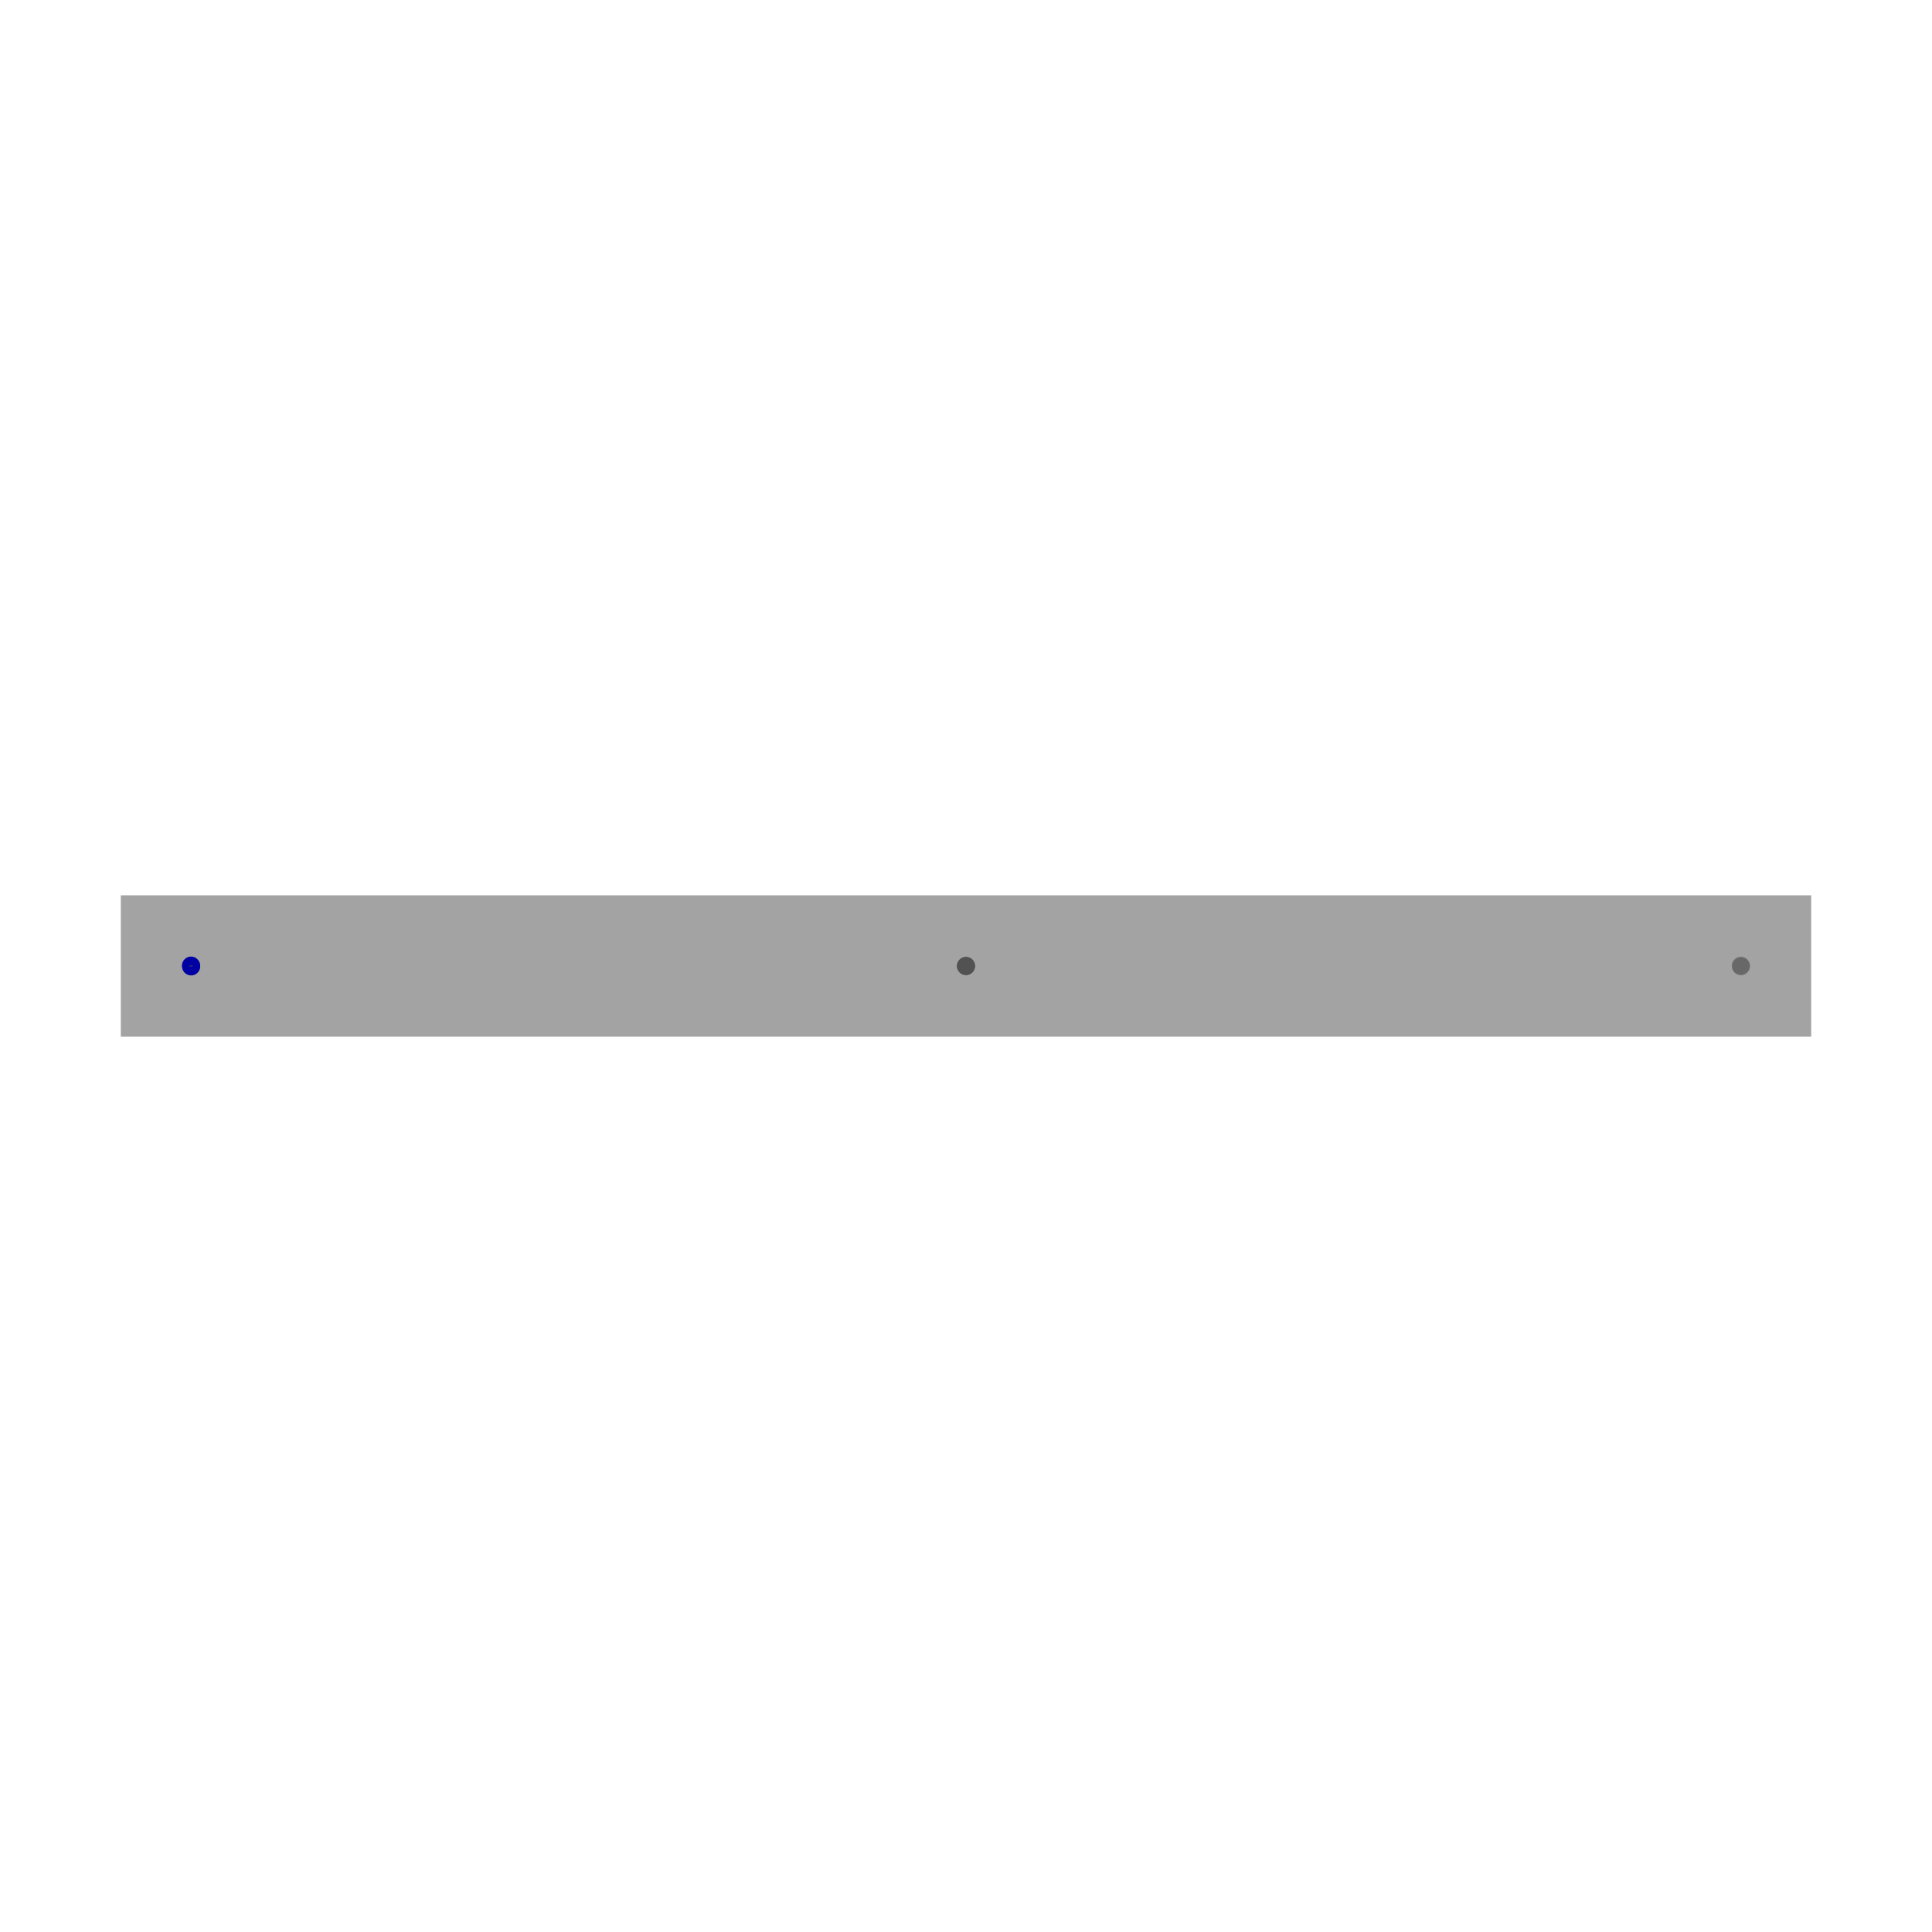
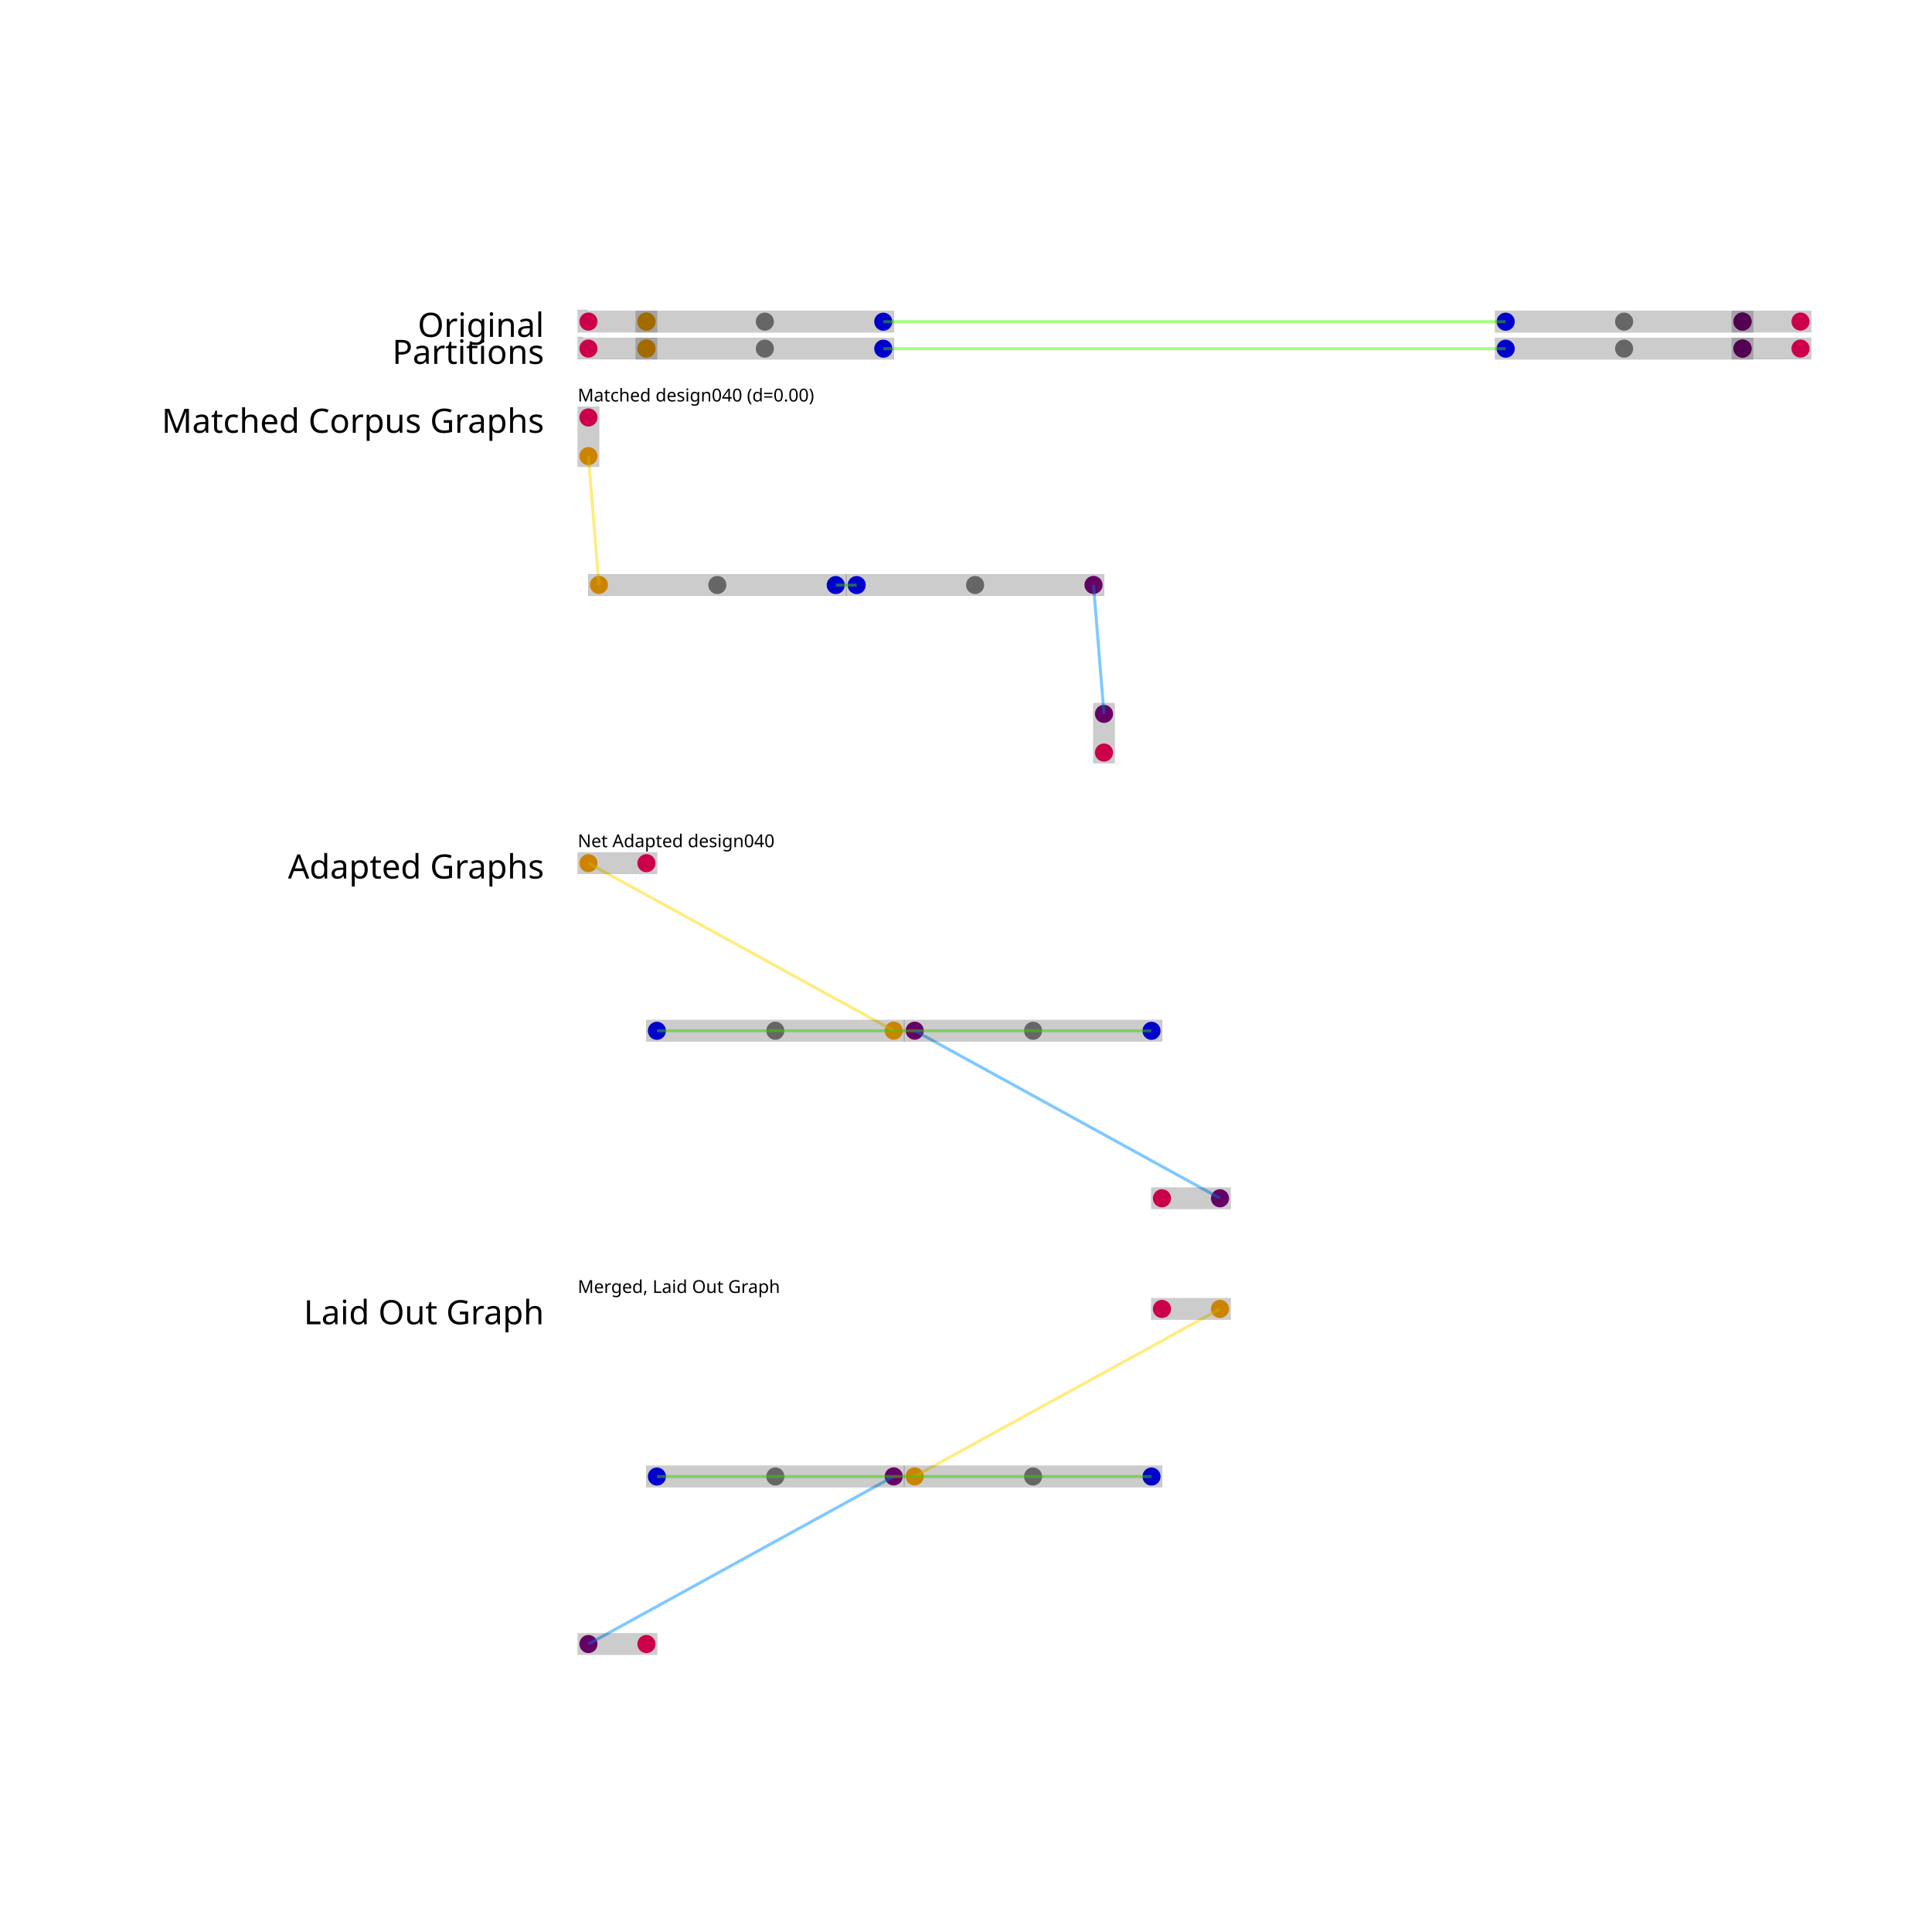
<svg xmlns="http://www.w3.org/2000/svg" width="640" height="640" viewBox="0 0 640 640">
  <rect width="100%" height="100%" fill="white" />
  <g>
-     <circle data-type="point" data-label="schematic_component_0_center component_center center_schematic_component_0" data-x="0" data-y="0" cx="320" cy="320" r="3" fill="gray" />
-   </g>
-   <g>
-     <circle data-type="point" data-label="schematic_port_0 normal unnamedsubcircuit7_connectivity_net0" data-x="-0.5512907000000002" data-y="0.0002732499999993365" cx="63.283" cy="319.873" r="3" fill="blue" />
-   </g>
-   <g>
-     <circle data-type="point" data-label="schematic_port_1 not_connected disconnected-0" data-x="0.5512907000000002" data-y="-0.0002732499999993365" cx="576.717" cy="320.127" r="3" fill="rgba(0, 0, 0, 0.2)" />
-   </g>
-   <g>
-     <circle data-type="point" data-label="schematic_component_1_center component_center center_schematic_component_1" data-x="0" data-y="0" cx="320" cy="320" r="3" fill="gray" />
-   </g>
-   <g>
-     <circle data-type="point" data-label="schematic_port_2 normal unnamedsubcircuit7_connectivity_net0" data-x="-0.5512093000000002" data-y="-0.00027334999999961695" cx="63.321" cy="320.127" r="3" fill="blue" />
-   </g>
-   <g>
-     <circle data-type="point" data-label="schematic_port_3 not_connected disconnected-1" data-x="0.5512093000000002" data-y="0.00027334999999961695" cx="576.679" cy="319.873" r="3" fill="rgba(0, 0, 0, 0.2)" />
-   </g>
-   <g>
-     <polyline data-points="-0.5512907000000002,0.0002732499999993365 -0.5512093000000002,-0.00027334999999961695" data-type="line" data-label="" points="63.283,319.873 63.321,320.127" fill="none" stroke="hsl(72, 100%, 50%, 0.5)" stroke-width="1" />
-   </g>
-   <g>
-     <rect data-type="rect" data-label="schematic_component_0" data-x="0" data-y="0" x="40" y="296.59" width="560" height="46.821" fill="rgba(0, 0, 0, 0.2)" stroke="black" stroke-width="0.002" />
-   </g>
-   <g>
-     <rect data-type="rect" data-label="schematic_component_1" data-x="0" data-y="0" x="40.038" y="296.589" width="559.924" height="46.821" fill="rgba(0, 0, 0, 0.2)" stroke="black" stroke-width="0.002" />
-   </g>
+     <circle data-type="point" data-label="schematic_component_0_center component_center center_schematic_component_0" data-x="-2" data-y="0" cx="253.367" cy="106.545" r="3" fill="gray" />
+   </g>
+   <g>
+     <circle data-type="point" data-label="schematic_port_0 vcc unnamedsubcircuit7_connectivity_net0" data-x="-2.5512907" data-y="0.0002732499999993365" cx="214.137" cy="106.525" r="3" fill="orange" />
+   </g>
+   <g>
+     <circle data-type="point" data-label="schematic_port_1 normal unnamedsubcircuit7_connectivity_net2" data-x="-1.4487092999999995" data-y="-0.0002732499999993365" cx="292.597" cy="106.564" r="3" fill="blue" />
+   </g>
+   <g>
+     <circle data-type="point" data-label="schematic_component_1_center component_center center_schematic_component_1" data-x="2" data-y="0" cx="538.005" cy="106.545" r="3" fill="gray" />
+   </g>
+   <g>
+     <circle data-type="point" data-label="schematic_port_2 normal unnamedsubcircuit7_connectivity_net2" data-x="1.4487906999999995" data-y="-0.00027334999999961695" cx="498.781" cy="106.564" r="3" fill="blue" />
+   </g>
+   <g>
+     <circle data-type="point" data-label="schematic_port_3 gnd unnamedsubcircuit7_connectivity_net1" data-x="2.5512093" data-y="0.00027334999999961695" cx="577.229" cy="106.525" r="3" fill="purple" />
+   </g>
+   <g>
+     <circle data-type="point" data-label="schematic_net_label_0_pin vcc unnamedsubcircuit7_connectivity_net0" data-x="-2.5512907" data-y="0.0002732499999993365" cx="214.137" cy="106.525" r="3" fill="orange" />
+   </g>
+   <g>
+     <circle data-type="point" data-label="schematic_net_label_0_center netlabel_center schematic_net_label_0_center" data-x="-2.8212907" data-y="0.0002732499999993365" cx="194.924" cy="106.525" r="3" fill="hsl(338.4, 100%, 50%, 1)" />
+   </g>
+   <g>
+     <circle data-type="point" data-label="schematic_net_label_1_pin gnd unnamedsubcircuit7_connectivity_net1" data-x="2.5512093" data-y="0.00027334999999961695" cx="577.229" cy="106.525" r="3" fill="purple" />
+   </g>
+   <g>
+     <circle data-type="point" data-label="schematic_net_label_1_center netlabel_center schematic_net_label_1_center" data-x="2.8212093" data-y="0.00027334999999961695" cx="596.442" cy="106.525" r="3" fill="hsl(338.4, 100%, 50%, 1)" />
+   </g>
+   <g>
+     <circle data-type="point" data-label="schematic_component_0_center component_center center_schematic_component_0" data-x="-2" data-y="-0.12568337499999904" cx="253.367" cy="115.488" r="3" fill="gray" />
+   </g>
+   <g>
+     <circle data-type="point" data-label="schematic_port_0 vcc unnamedsubcircuit7_connectivity_net0" data-x="-2.5512907" data-y="-0.1254101249999997" cx="214.137" cy="115.469" r="3" fill="orange" />
+   </g>
+   <g>
+     <circle data-type="point" data-label="schematic_port_1 normal unnamedsubcircuit7_connectivity_net2" data-x="-1.4487092999999995" data-y="-0.12595662499999838" cx="292.597" cy="115.508" r="3" fill="blue" />
+   </g>
+   <g>
+     <circle data-type="point" data-label="schematic_component_1_center component_center center_schematic_component_1" data-x="2" data-y="-0.12568337499999904" cx="538.005" cy="115.488" r="3" fill="gray" />
+   </g>
+   <g>
+     <circle data-type="point" data-label="schematic_port_2 normal unnamedsubcircuit7_connectivity_net2" data-x="1.4487906999999995" data-y="-0.12595672499999866" cx="498.781" cy="115.508" r="3" fill="blue" />
+   </g>
+   <g>
+     <circle data-type="point" data-label="schematic_port_3 gnd unnamedsubcircuit7_connectivity_net1" data-x="2.5512093" data-y="-0.12541002499999943" cx="577.229" cy="115.469" r="3" fill="purple" />
+   </g>
+   <g>
+     <circle data-type="point" data-label="schematic_net_label_0_pin vcc unnamedsubcircuit7_connectivity_net0" data-x="-2.5512907" data-y="-0.1254101249999997" cx="214.137" cy="115.469" r="3" fill="orange" />
+   </g>
+   <g>
+     <circle data-type="point" data-label="schematic_net_label_0_center netlabel_center schematic_net_label_0_center" data-x="-2.8212907" data-y="-0.1254101249999997" cx="194.924" cy="115.469" r="3" fill="hsl(338.4, 100%, 50%, 1)" />
+   </g>
+   <g>
+     <circle data-type="point" data-label="schematic_net_label_1_pin gnd unnamedsubcircuit7_connectivity_net1" data-x="2.5512093" data-y="-0.12541002499999943" cx="577.229" cy="115.469" r="3" fill="purple" />
+   </g>
+   <g>
+     <circle data-type="point" data-label="schematic_net_label_1_center netlabel_center schematic_net_label_1_center" data-x="2.8212093" data-y="-0.12541002499999943" cx="596.442" cy="115.469" r="3" fill="hsl(338.4, 100%, 50%, 1)" />
+   </g>
+   <g>
+     <circle data-type="point" data-label="schematic_component_0_center component_center center_schematic_component_0" data-x="-2.2212907" data-y="-1.2260250624999984" cx="237.62" cy="193.788" r="3" fill="gray" />
+   </g>
+   <g>
+     <circle data-type="point" data-label="schematic_port_0 vcc unnamedsubcircuit1719_connectivity_net0" data-x="-2.7725814" data-y="-1.225751812499999" cx="198.39" cy="193.769" r="3" fill="orange" />
+   </g>
+   <g>
+     <circle data-type="point" data-label="schematic_port_1 normal unnamedsubcircuit1719_connectivity_net1" data-x="-1.6699999999999997" data-y="-1.2262983124999978" cx="276.85" cy="193.808" r="3" fill="blue" />
+   </g>
+   <g>
+     <circle data-type="point" data-label="schematic_component_1_center component_center center_schematic_component_1" data-x="-1.0212907" data-y="-1.2260250624999984" cx="323.012" cy="193.788" r="3" fill="gray" />
+   </g>
+   <g>
+     <circle data-type="point" data-label="schematic_port_2 normal unnamedsubcircuit1719_connectivity_net1" data-x="-1.5725000000000002" data-y="-1.226298412499998" cx="283.788" cy="193.808" r="3" fill="blue" />
+   </g>
+   <g>
+     <circle data-type="point" data-label="schematic_port_3 gnd unnamedsubcircuit1719_connectivity_net2" data-x="-0.47008139999999976" data-y="-1.2257517124999988" cx="362.235" cy="193.769" r="3" fill="purple" />
+   </g>
+   <g>
+     <circle data-type="point" data-label="schematic_net_label_0_pin vcc unnamedsubcircuit1719_connectivity_net0" data-x="-2.8212907" data-y="-0.6260250624999985" cx="194.924" cy="151.092" r="3" fill="orange" />
+   </g>
+   <g>
+     <circle data-type="point" data-label="schematic_net_label_0_center netlabel_center schematic_net_label_0_center" data-x="-2.8212907" data-y="-0.4460250624999984" cx="194.924" cy="138.284" r="3" fill="hsl(338.4, 100%, 50%, 1)" />
+   </g>
+   <g>
+     <circle data-type="point" data-label="schematic_net_label_1_pin gnd unnamedsubcircuit1719_connectivity_net2" data-x="-0.4212906999999999" data-y="-1.8260250624999985" cx="365.707" cy="236.484" r="3" fill="purple" />
+   </g>
+   <g>
+     <circle data-type="point" data-label="schematic_net_label_1_center netlabel_center schematic_net_label_1_center" data-x="-0.4212906999999999" data-y="-2.0060250624999982" cx="365.707" cy="249.293" r="3" fill="hsl(338.4, 100%, 50%, 1)" />
+   </g>
+   <g>
+     <circle data-type="point" data-label="schematic_component_0_center component_center center_schematic_component_0" data-x="-1.9512907" data-y="-3.3010250624999986" cx="256.833" cy="341.444" r="3" fill="gray" />
+   </g>
+   <g>
+     <circle data-type="point" data-label="schematic_port_0 vcc unnamedsubcircuit7_connectivity_net0" data-x="-1.4" data-y="-3.3007518124999993" cx="296.063" cy="341.425" r="3" fill="orange" />
+   </g>
+   <g>
+     <circle data-type="point" data-label="schematic_port_1 normal unnamedsubcircuit7_connectivity_net2" data-x="-2.5025814000000004" data-y="-3.301298312499998" cx="217.604" cy="341.464" r="3" fill="blue" />
+   </g>
+   <g>
+     <circle data-type="point" data-label="schematic_component_1_center component_center center_schematic_component_1" data-x="-0.7512907" data-y="-3.3010250624999986" cx="342.225" cy="341.444" r="3" fill="gray" />
+   </g>
+   <g>
+     <circle data-type="point" data-label="schematic_port_2 normal unnamedsubcircuit7_connectivity_net2" data-x="-0.20008139999999952" data-y="-3.3012984124999982" cx="381.448" cy="341.464" r="3" fill="blue" />
+   </g>
+   <g>
+     <circle data-type="point" data-label="schematic_port_3 gnd unnamedsubcircuit7_connectivity_net1" data-x="-1.3025" data-y="-3.300751712499999" cx="303.001" cy="341.425" r="3" fill="purple" />
+   </g>
+   <g>
+     <circle data-type="point" data-label="schematic_net_label_0_pin vcc unnamedsubcircuit7_connectivity_net0" data-x="-2.8212907" data-y="-2.521025062499999" cx="194.924" cy="285.94" r="3" fill="orange" />
+   </g>
+   <g>
+     <circle data-type="point" data-label="schematic_net_label_0_center netlabel_center schematic_net_label_0_center" data-x="-2.5512907" data-y="-2.521025062499999" cx="214.137" cy="285.94" r="3" fill="hsl(338.4, 100%, 50%, 1)" />
+   </g>
+   <g>
+     <circle data-type="point" data-label="schematic_net_label_1_pin gnd unnamedsubcircuit7_connectivity_net1" data-x="0.11870930000000035" data-y="-4.081025062499998" cx="404.133" cy="396.949" r="3" fill="purple" />
+   </g>
+   <g>
+     <circle data-type="point" data-label="schematic_net_label_1_center netlabel_center schematic_net_label_1_center" data-x="-0.1512906999999999" data-y="-4.081025062499998" cx="384.92" cy="396.949" r="3" fill="hsl(338.4, 100%, 50%, 1)" />
+   </g>
+   <g>
+     <circle data-type="point" data-label="schematic_component_0_center component_center center_schematic_component_0" data-x="-0.7512906999999998" data-y="-5.376025062499998" cx="342.225" cy="489.1" r="3" fill="gray" />
+   </g>
+   <g>
+     <circle data-type="point" data-label="schematic_port_0 vcc unnamedsubcircuit7_connectivity_net0" data-x="-1.3025813999999998" data-y="-5.375751812499999" cx="302.995" cy="489.081" r="3" fill="orange" />
+   </g>
+   <g>
+     <circle data-type="point" data-label="schematic_port_1 normal unnamedsubcircuit7_connectivity_net2" data-x="-0.1999999999999993" data-y="-5.376298312499998" cx="381.454" cy="489.12" r="3" fill="blue" />
+   </g>
+   <g>
+     <circle data-type="point" data-label="schematic_component_1_center component_center center_schematic_component_1" data-x="-1.9512906999999997" data-y="-5.376025062499998" cx="256.833" cy="489.1" r="3" fill="gray" />
+   </g>
+   <g>
+     <circle data-type="point" data-label="schematic_port_2 normal unnamedsubcircuit7_connectivity_net2" data-x="-2.5025000000000004" data-y="-5.376298412499998" cx="217.609" cy="489.12" r="3" fill="blue" />
+   </g>
+   <g>
+     <circle data-type="point" data-label="schematic_port_3 gnd unnamedsubcircuit7_connectivity_net1" data-x="-1.4000813999999997" data-y="-5.375751712499999" cx="296.057" cy="489.081" r="3" fill="purple" />
+   </g>
+   <g>
+     <circle data-type="point" data-label="schematic_net_label_0_pin vcc unnamedsubcircuit7_connectivity_net0" data-x="0.11870930000000024" data-y="-4.596025062499998" cx="404.133" cy="433.596" r="3" fill="orange" />
+   </g>
+   <g>
+     <circle data-type="point" data-label="schematic_net_label_0_center netlabel_center schematic_net_label_0_center" data-x="-0.15129069999999978" data-y="-4.596025062499998" cx="384.92" cy="433.596" r="3" fill="hsl(338.4, 100%, 50%, 1)" />
+   </g>
+   <g>
+     <circle data-type="point" data-label="schematic_net_label_1_pin gnd unnamedsubcircuit7_connectivity_net1" data-x="-2.8212907" data-y="-6.156025062499999" cx="194.924" cy="544.605" r="3" fill="purple" />
+   </g>
+   <g>
+     <circle data-type="point" data-label="schematic_net_label_1_center netlabel_center schematic_net_label_1_center" data-x="-2.5512907" data-y="-6.156025062499999" cx="214.137" cy="544.605" r="3" fill="hsl(338.4, 100%, 50%, 1)" />
+   </g>
+   <g>
+     <polyline data-points="-2.5512907,0.0002732499999993365 -2.5512907,0.0002732499999993365" data-type="line" data-label="" points="214.137,106.525 214.137,106.525" fill="none" stroke="hsl(51.429, 100%, 50%, 0.5)" stroke-width="1" />
+   </g>
+   <g>
+     <polyline data-points="-1.4487092999999995,-0.0002732499999993365 1.4487906999999995,-0.00027334999999961695" data-type="line" data-label="" points="292.597,106.564 498.781,106.564" fill="none" stroke="hsl(102.857, 100%, 50%, 0.5)" stroke-width="1" />
+   </g>
+   <g>
+     <polyline data-points="2.5512093,0.00027334999999961695 2.5512093,0.00027334999999961695" data-type="line" data-label="" points="577.229,106.525 577.229,106.525" fill="none" stroke="hsl(205.714, 100%, 50%, 0.5)" stroke-width="1" />
+   </g>
+   <g>
+     <polyline data-points="-2.5512907,-0.1254101249999997 -2.5512907,-0.1254101249999997" data-type="line" data-label="" points="214.137,115.469 214.137,115.469" fill="none" stroke="hsl(51.429, 100%, 50%, 0.5)" stroke-width="1" />
+   </g>
+   <g>
+     <polyline data-points="-1.4487092999999995,-0.12595662499999838 1.4487906999999995,-0.12595672499999866" data-type="line" data-label="" points="292.597,115.508 498.781,115.508" fill="none" stroke="hsl(102.857, 100%, 50%, 0.5)" stroke-width="1" />
+   </g>
+   <g>
+     <polyline data-points="2.5512093,-0.12541002499999943 2.5512093,-0.12541002499999943" data-type="line" data-label="" points="577.229,115.469 577.229,115.469" fill="none" stroke="hsl(205.714, 100%, 50%, 0.5)" stroke-width="1" />
+   </g>
+   <g>
+     <polyline data-points="-2.7725814,-1.225751812499999 -2.8212907,-0.6260250624999985" data-type="line" data-label="" points="198.39,193.769 194.924,151.092" fill="none" stroke="hsl(51.429, 100%, 50%, 0.5)" stroke-width="1" />
+   </g>
+   <g>
+     <polyline data-points="-1.6699999999999997,-1.2262983124999978 -1.5725000000000002,-1.226298412499998" data-type="line" data-label="" points="276.85,193.808 283.788,193.808" fill="none" stroke="hsl(102.857, 100%, 50%, 0.5)" stroke-width="1" />
+   </g>
+   <g>
+     <polyline data-points="-0.47008139999999976,-1.2257517124999988 -0.4212906999999999,-1.8260250624999985" data-type="line" data-label="" points="362.235,193.769 365.707,236.484" fill="none" stroke="hsl(205.714, 100%, 50%, 0.5)" stroke-width="1" />
+   </g>
+   <g>
+     <polyline data-points="-1.4,-3.3007518124999993 -2.8212907,-2.521025062499999" data-type="line" data-label="" points="296.063,341.425 194.924,285.94" fill="none" stroke="hsl(51.429, 100%, 50%, 0.5)" stroke-width="1" />
+   </g>
+   <g>
+     <polyline data-points="-2.5025814000000004,-3.301298312499998 -0.20008139999999952,-3.3012984124999982" data-type="line" data-label="" points="217.604,341.464 381.448,341.464" fill="none" stroke="hsl(102.857, 100%, 50%, 0.5)" stroke-width="1" />
+   </g>
+   <g>
+     <polyline data-points="-1.3025,-3.300751712499999 0.11870930000000035,-4.081025062499998" data-type="line" data-label="" points="303.001,341.425 404.133,396.949" fill="none" stroke="hsl(205.714, 100%, 50%, 0.5)" stroke-width="1" />
+   </g>
+   <g>
+     <polyline data-points="-1.3025813999999998,-5.375751812499999 0.11870930000000024,-4.596025062499998" data-type="line" data-label="" points="302.995,489.081 404.133,433.596" fill="none" stroke="hsl(51.429, 100%, 50%, 0.5)" stroke-width="1" />
+   </g>
+   <g>
+     <polyline data-points="-0.1999999999999993,-5.376298312499998 -2.5025000000000004,-5.376298412499998" data-type="line" data-label="" points="381.454,489.12 217.609,489.12" fill="none" stroke="hsl(102.857, 100%, 50%, 0.5)" stroke-width="1" />
+   </g>
+   <g>
+     <polyline data-points="-1.4000813999999997,-5.375751712499999 -2.8212907,-6.156025062499999" data-type="line" data-label="" points="296.057,489.081 194.924,544.605" fill="none" stroke="hsl(205.714, 100%, 50%, 0.5)" stroke-width="1" />
+   </g>
+   <g>
+     <rect data-type="rect" data-label="schematic_component_0" data-x="-1.9999999999999998" data-y="0" x="210.579" y="102.967" width="85.575" height="7.155" fill="rgba(0, 0, 0, 0.2)" stroke="black" stroke-width="0.014" />
+   </g>
+   <g>
+     <rect data-type="rect" data-label="schematic_component_1" data-x="1.9999999999999998" data-y="0" x="495.223" y="102.967" width="85.564" height="7.155" fill="rgba(0, 0, 0, 0.2)" stroke="black" stroke-width="0.014" />
+   </g>
+   <g>
+     <rect data-type="rect" data-label="schematic_net_label_0" data-x="-2.6862907" data-y="0.0002732499999993365" x="191.366" y="102.967" width="26.329" height="7.116" fill="rgba(0, 0, 0, 0.2)" stroke="black" stroke-width="0.014" />
+   </g>
+   <g>
+     <rect data-type="rect" data-label="schematic_net_label_1" data-x="2.6862093" data-y="0.00027334999999961695" x="573.671" y="102.967" width="26.329" height="7.116" fill="rgba(0, 0, 0, 0.2)" stroke="black" stroke-width="0.014" />
+   </g>
+   <g>
+     <rect data-type="rect" data-label="schematic_component_0" data-x="-1.9999999999999998" data-y="-0.12568337499999904" x="210.579" y="111.911" width="85.575" height="7.155" fill="rgba(0, 0, 0, 0.2)" stroke="black" stroke-width="0.014" />
+   </g>
+   <g>
+     <rect data-type="rect" data-label="schematic_component_1" data-x="1.9999999999999998" data-y="-0.12568337499999904" x="495.223" y="111.911" width="85.564" height="7.155" fill="rgba(0, 0, 0, 0.2)" stroke="black" stroke-width="0.014" />
+   </g>
+   <g>
+     <rect data-type="rect" data-label="schematic_net_label_0" data-x="-2.6862907" data-y="-0.1254101249999997" x="191.366" y="111.911" width="26.329" height="7.116" fill="rgba(0, 0, 0, 0.2)" stroke="black" stroke-width="0.014" />
+   </g>
+   <g>
+     <rect data-type="rect" data-label="schematic_net_label_1" data-x="2.6862093" data-y="-0.12541002499999943" x="573.671" y="111.911" width="26.329" height="7.116" fill="rgba(0, 0, 0, 0.2)" stroke="black" stroke-width="0.014" />
+   </g>
+   <g>
+     <rect data-type="rect" data-label="schematic_component_0" data-x="-2.2212907" data-y="-1.2260250624999984" x="194.833" y="190.211" width="85.575" height="7.155" fill="rgba(0, 0, 0, 0.2)" stroke="black" stroke-width="0.014" />
+   </g>
+   <g>
+     <rect data-type="rect" data-label="schematic_component_1" data-x="-1.0212907" data-y="-1.2260250624999984" x="280.23" y="190.211" width="85.564" height="7.155" fill="rgba(0, 0, 0, 0.2)" stroke="black" stroke-width="0.014" />
+   </g>
+   <g>
+     <rect data-type="rect" data-label="schematic_net_label_0" data-x="-2.8212907" data-y="-0.5360250624999985" x="191.366" y="134.726" width="7.116" height="19.925" fill="rgba(0, 0, 0, 0.2)" stroke="black" stroke-width="0.014" />
+   </g>
+   <g>
+     <rect data-type="rect" data-label="schematic_net_label_1" data-x="-0.4212906999999999" data-y="-1.9160250624999984" x="362.149" y="232.926" width="7.116" height="19.925" fill="rgba(0, 0, 0, 0.2)" stroke="black" stroke-width="0.014" />
+   </g>
+   <g>
+     <rect data-type="rect" data-label="schematic_component_0" data-x="-1.9512907000000002" data-y="-3.3010250624999986" x="214.046" y="337.867" width="85.575" height="7.155" fill="rgba(0, 0, 0, 0.2)" stroke="black" stroke-width="0.014" />
+   </g>
+   <g>
+     <rect data-type="rect" data-label="schematic_component_1" data-x="-0.7512906999999998" data-y="-3.3010250624999986" x="299.443" y="337.867" width="85.564" height="7.155" fill="rgba(0, 0, 0, 0.2)" stroke="black" stroke-width="0.014" />
+   </g>
+   <g>
+     <rect data-type="rect" data-label="schematic_net_label_0" data-x="-2.6862907" data-y="-2.521025062499999" x="191.366" y="282.382" width="26.329" height="7.116" fill="rgba(0, 0, 0, 0.2)" stroke="black" stroke-width="0.014" />
+   </g>
+   <g>
+     <rect data-type="rect" data-label="schematic_net_label_1" data-x="-0.01629069999999988" data-y="-4.081025062499998" x="381.362" y="393.391" width="26.329" height="7.116" fill="rgba(0, 0, 0, 0.2)" stroke="black" stroke-width="0.014" />
+   </g>
+   <g>
+     <rect data-type="rect" data-label="schematic_component_0" data-x="-0.7512906999999995" data-y="-5.376025062499998" x="299.437" y="485.523" width="85.575" height="7.155" fill="rgba(0, 0, 0, 0.2)" stroke="black" stroke-width="0.014" />
+   </g>
+   <g>
+     <rect data-type="rect" data-label="schematic_component_1" data-x="-1.9512907" data-y="-5.376025062499998" x="214.051" y="485.523" width="85.564" height="7.155" fill="rgba(0, 0, 0, 0.2)" stroke="black" stroke-width="0.014" />
+   </g>
+   <g>
+     <rect data-type="rect" data-label="schematic_net_label_0" data-x="-0.01629069999999977" data-y="-4.596025062499998" x="381.362" y="430.038" width="26.329" height="7.116" fill="rgba(0, 0, 0, 0.2)" stroke="black" stroke-width="0.014" />
+   </g>
+   <g>
+     <rect data-type="rect" data-label="schematic_net_label_1" data-x="-2.6862907" data-y="-6.156025062499999" x="191.366" y="541.047" width="26.329" height="7.116" fill="rgba(0, 0, 0, 0.2)" stroke="black" stroke-width="0.014" />
+   </g>
+   <text data-type="text" data-label="Original BPC Graph" data-x="-2.8712907" data-y="0.05027334999999962" x="191.366" y="102.967" fill="black" font-size="0.358" font-family="sans-serif" text-anchor="start" dominant-baseline="text-after-edge">Original BPC Graph</text>
+   <text data-type="text" data-label="Partition 0" data-x="-2.8712907" data-y="-0.07541002499999942" x="191.366" y="111.911" fill="black" font-size="0.358" font-family="sans-serif" text-anchor="start" dominant-baseline="text-after-edge">Partition 0</text>
+   <text data-type="text" data-label="Matched design040 (d=0.00)" data-x="-2.8712907" data-y="-0.39602506249999847" x="191.366" y="134.726" fill="black" font-size="5.906" font-family="sans-serif" text-anchor="start" dominant-baseline="text-after-edge">Matched design040 (d=0.00)</text>
+   <text data-type="text" data-label="Net Adapted design040" data-x="-2.8712907" data-y="-2.4710250624999985" x="191.366" y="282.382" fill="black" font-size="5.906" font-family="sans-serif" text-anchor="start" dominant-baseline="text-after-edge">Net Adapted design040</text>
+   <text data-type="text" data-label="Merged, Laid Out Graph" data-x="-2.8712907" data-y="-4.546025062499998" x="191.366" y="430.038" fill="black" font-size="5.906" font-family="sans-serif" text-anchor="start" dominant-baseline="text-after-edge">Merged, Laid Out Graph</text>
+   <text data-type="text" data-label="Original" data-x="-3.0276981603124997" data-y="0.05027334999999962" x="180.237" y="102.967" fill="black" font-size="11.13" font-family="sans-serif" text-anchor="end" dominant-baseline="text-before-edge">Original</text>
+   <text data-type="text" data-label="Partitions" data-x="-3.0276981603124997" data-y="-0.07541002499999942" x="180.237" y="111.911" fill="black" font-size="11.13" font-family="sans-serif" text-anchor="end" dominant-baseline="text-before-edge">Partitions</text>
+   <text data-type="text" data-label="Matched Corpus Graphs" data-x="-3.0276981603124997" data-y="-0.39602506249999847" x="180.237" y="134.726" fill="black" font-size="11.13" font-family="sans-serif" text-anchor="end" dominant-baseline="text-before-edge">Matched Corpus Graphs</text>
+   <text data-type="text" data-label="Adapted Graphs" data-x="-3.0276981603124997" data-y="-2.4710250624999985" x="180.237" y="282.382" fill="black" font-size="11.13" font-family="sans-serif" text-anchor="end" dominant-baseline="text-before-edge">Adapted Graphs</text>
+   <text data-type="text" data-label="Laid Out Graph" data-x="-3.0276981603124997" data-y="-4.546025062499998" x="180.237" y="430.038" fill="black" font-size="11.13" font-family="sans-serif" text-anchor="end" dominant-baseline="text-before-edge">Laid Out Graph</text>
  <g id="crosshair" style="display: none">
    <line id="crosshair-h" y1="0" y2="640" stroke="#666" stroke-width="0.5" />
    <line id="crosshair-v" x1="0" x2="640" stroke="#666" stroke-width="0.5" />
    <text id="coordinates" font-family="monospace" font-size="12" fill="#666" />
  </g>
</svg>
